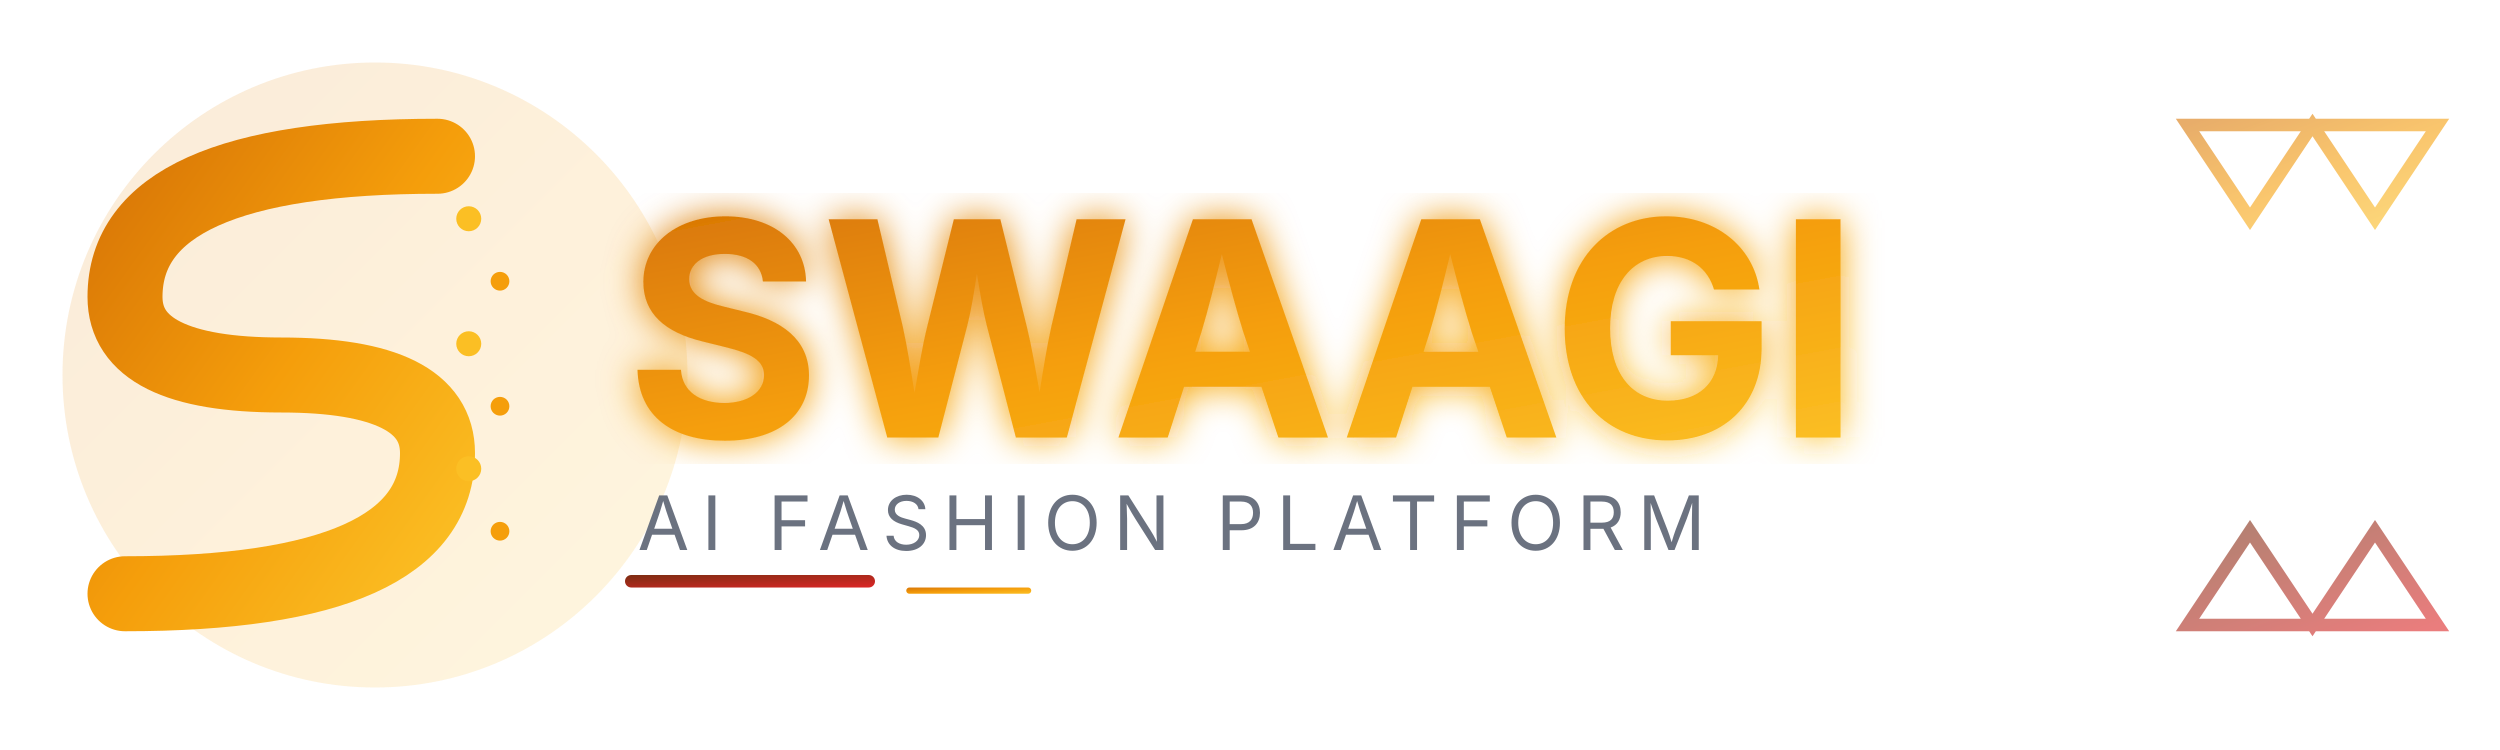
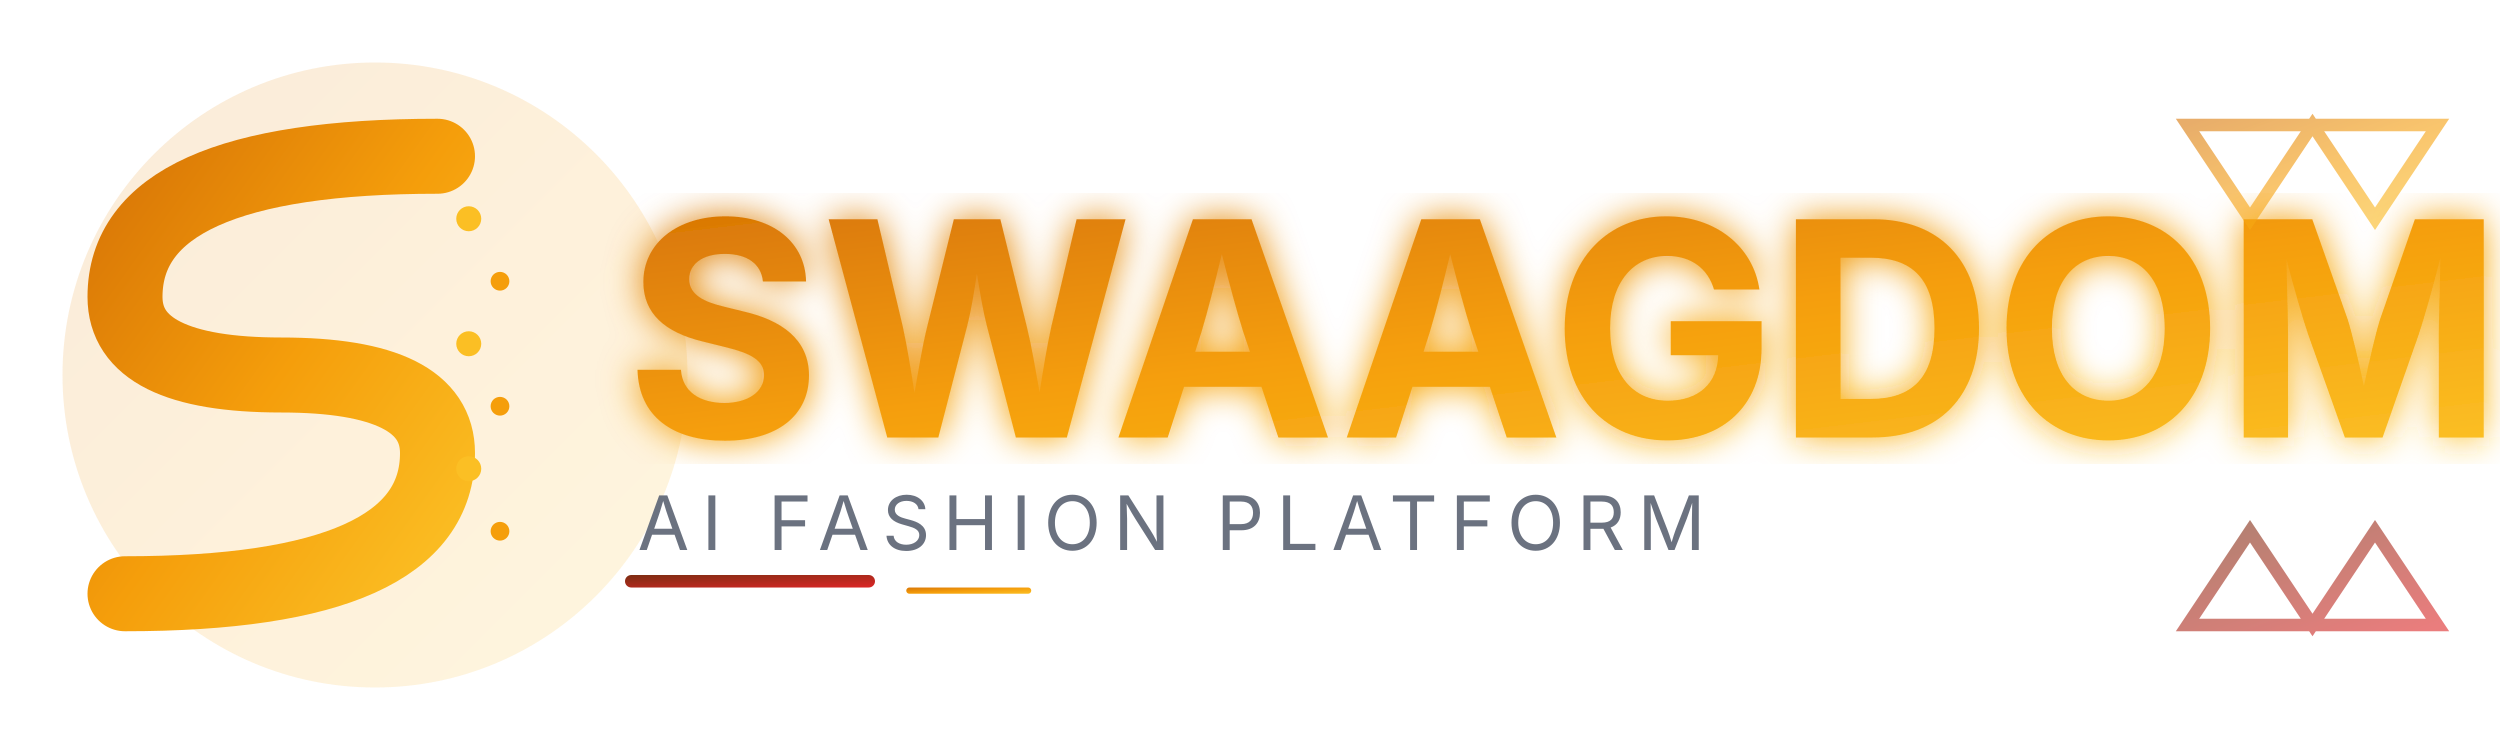
<svg xmlns="http://www.w3.org/2000/svg" width="400" height="120" viewBox="0 0 400 120">
  <defs>
    <linearGradient id="brandGradient" x1="0%" y1="0%" x2="100%" y2="100%">
      <stop offset="0%" style="stop-color:#D97706;stop-opacity:1" />
      <stop offset="50%" style="stop-color:#F59E0B;stop-opacity:1" />
      <stop offset="100%" style="stop-color:#FBBF24;stop-opacity:1" />
    </linearGradient>
    <linearGradient id="accentGradient" x1="0%" y1="0%" x2="100%" y2="100%">
      <stop offset="0%" style="stop-color:#7C2D12;stop-opacity:1" />
      <stop offset="100%" style="stop-color:#DC2626;stop-opacity:1" />
    </linearGradient>
    <filter id="glow">
      <feGaussianBlur stdDeviation="3" result="coloredBlur" />
      <feMerge>
        <feMergeNode in="coloredBlur" />
        <feMergeNode in="SourceGraphic" />
      </feMerge>
    </filter>
  </defs>
  <circle cx="60" cy="60" r="50" fill="url(#brandGradient)" opacity="0.15" />
  <path d="M70 25 Q20 25 20 47.5 Q20 60 45 60 Q70 60 70 72.5 Q70 95 20 95" fill="none" stroke="url(#brandGradient)" stroke-width="12" stroke-linecap="round" />
  <circle cx="75" cy="35" r="2" fill="#FBBF24" />
  <circle cx="80" cy="45" r="1.5" fill="#F59E0B" />
  <circle cx="75" cy="55" r="2" fill="#FBBF24" />
  <circle cx="80" cy="65" r="1.5" fill="#F59E0B" />
  <circle cx="75" cy="75" r="2" fill="#FBBF24" />
  <circle cx="80" cy="85" r="1.5" fill="#F59E0B" />
-   <text x="100" y="70" font-family="'Inter', -apple-system, BlinkMacSystemFont, sans-serif" font-size="48" font-weight="700" fill="url(#brandGradient)" filter="url(#glow)">SWAAGI</text>
+   <text x="100" y="70" font-family="'Inter', -apple-system, BlinkMacSystemFont, sans-serif" font-size="48" font-weight="700" fill="url(#brandGradient)" filter="url(#glow)">SWAAGDOM</text>
  <text x="102" y="88" font-family="'Inter', sans-serif" font-size="12" font-weight="400" fill="#6B7280" letter-spacing="2px">AI FASHION PLATFORM</text>
  <rect x="100" y="92" width="40" height="2" fill="url(#accentGradient)" rx="1" />
  <rect x="145" y="94" width="20" height="1" fill="url(#brandGradient)" rx="0.5" />
  <polygon points="350,20 360,35 370,20 380,35 390,20" fill="none" stroke="url(#brandGradient)" stroke-width="2" opacity="0.6" />
  <polygon points="350,100 360,85 370,100 380,85 390,100" fill="none" stroke="url(#accentGradient)" stroke-width="2" opacity="0.6" />
</svg>
